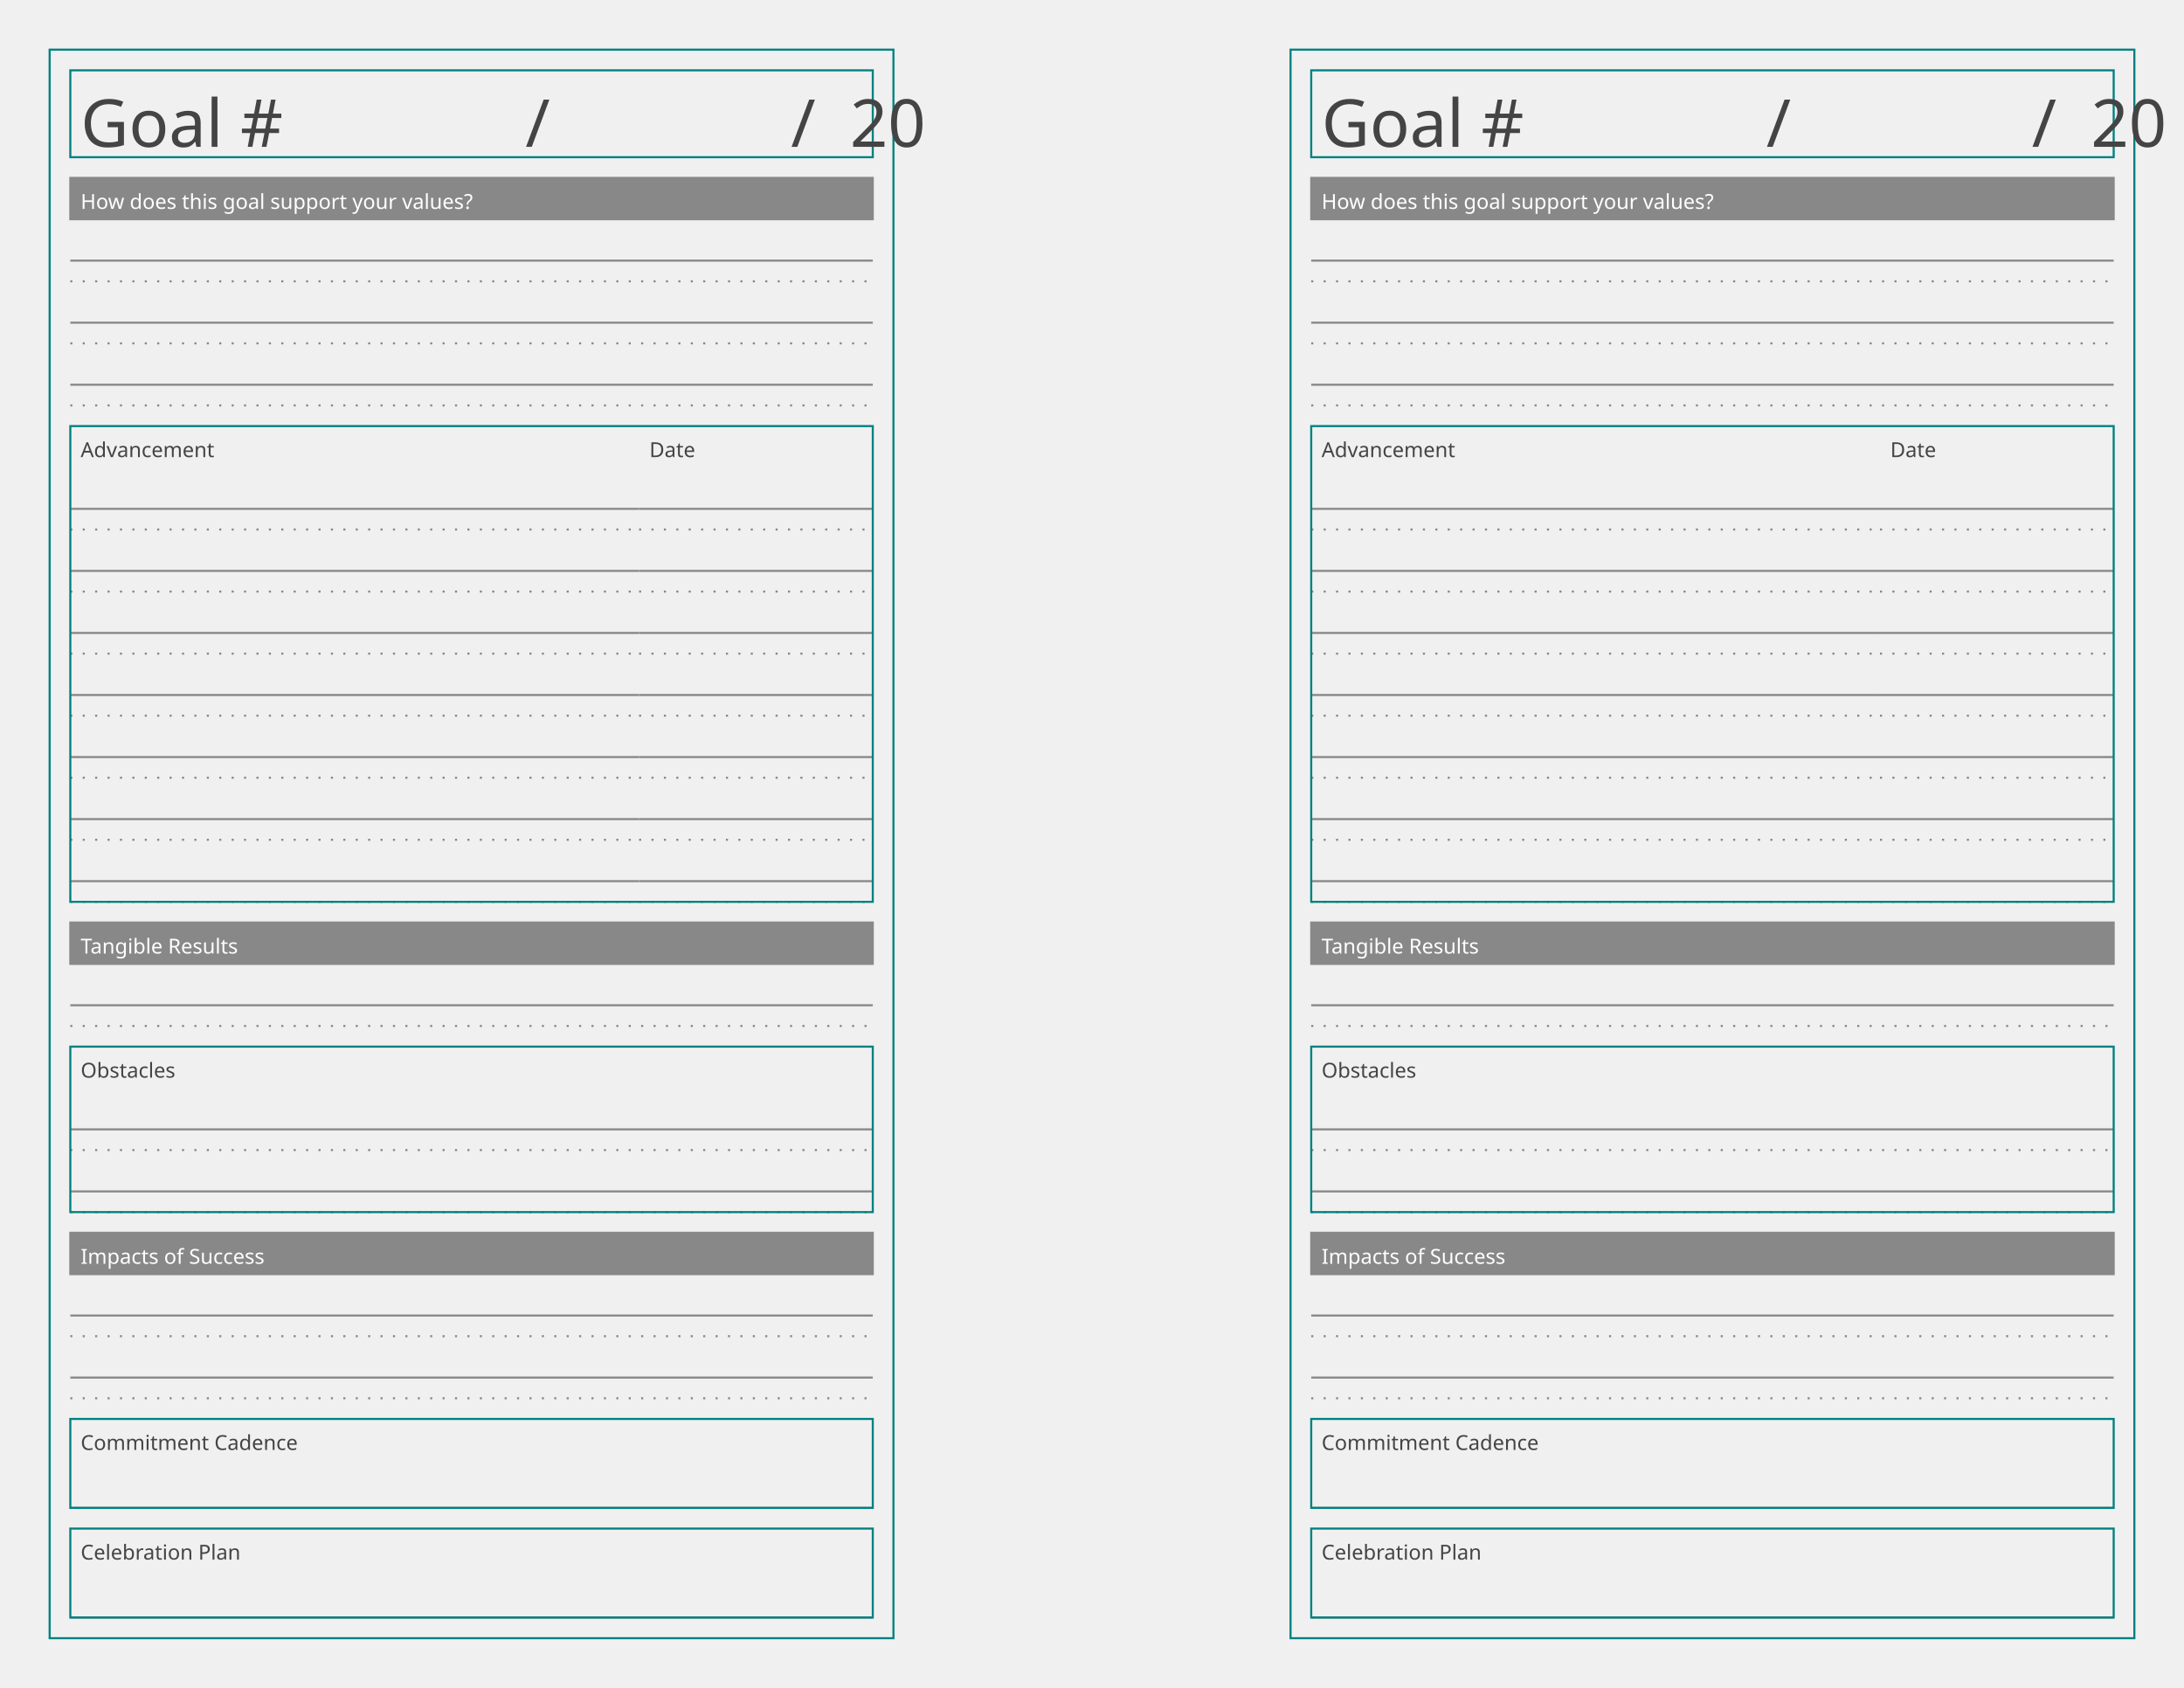
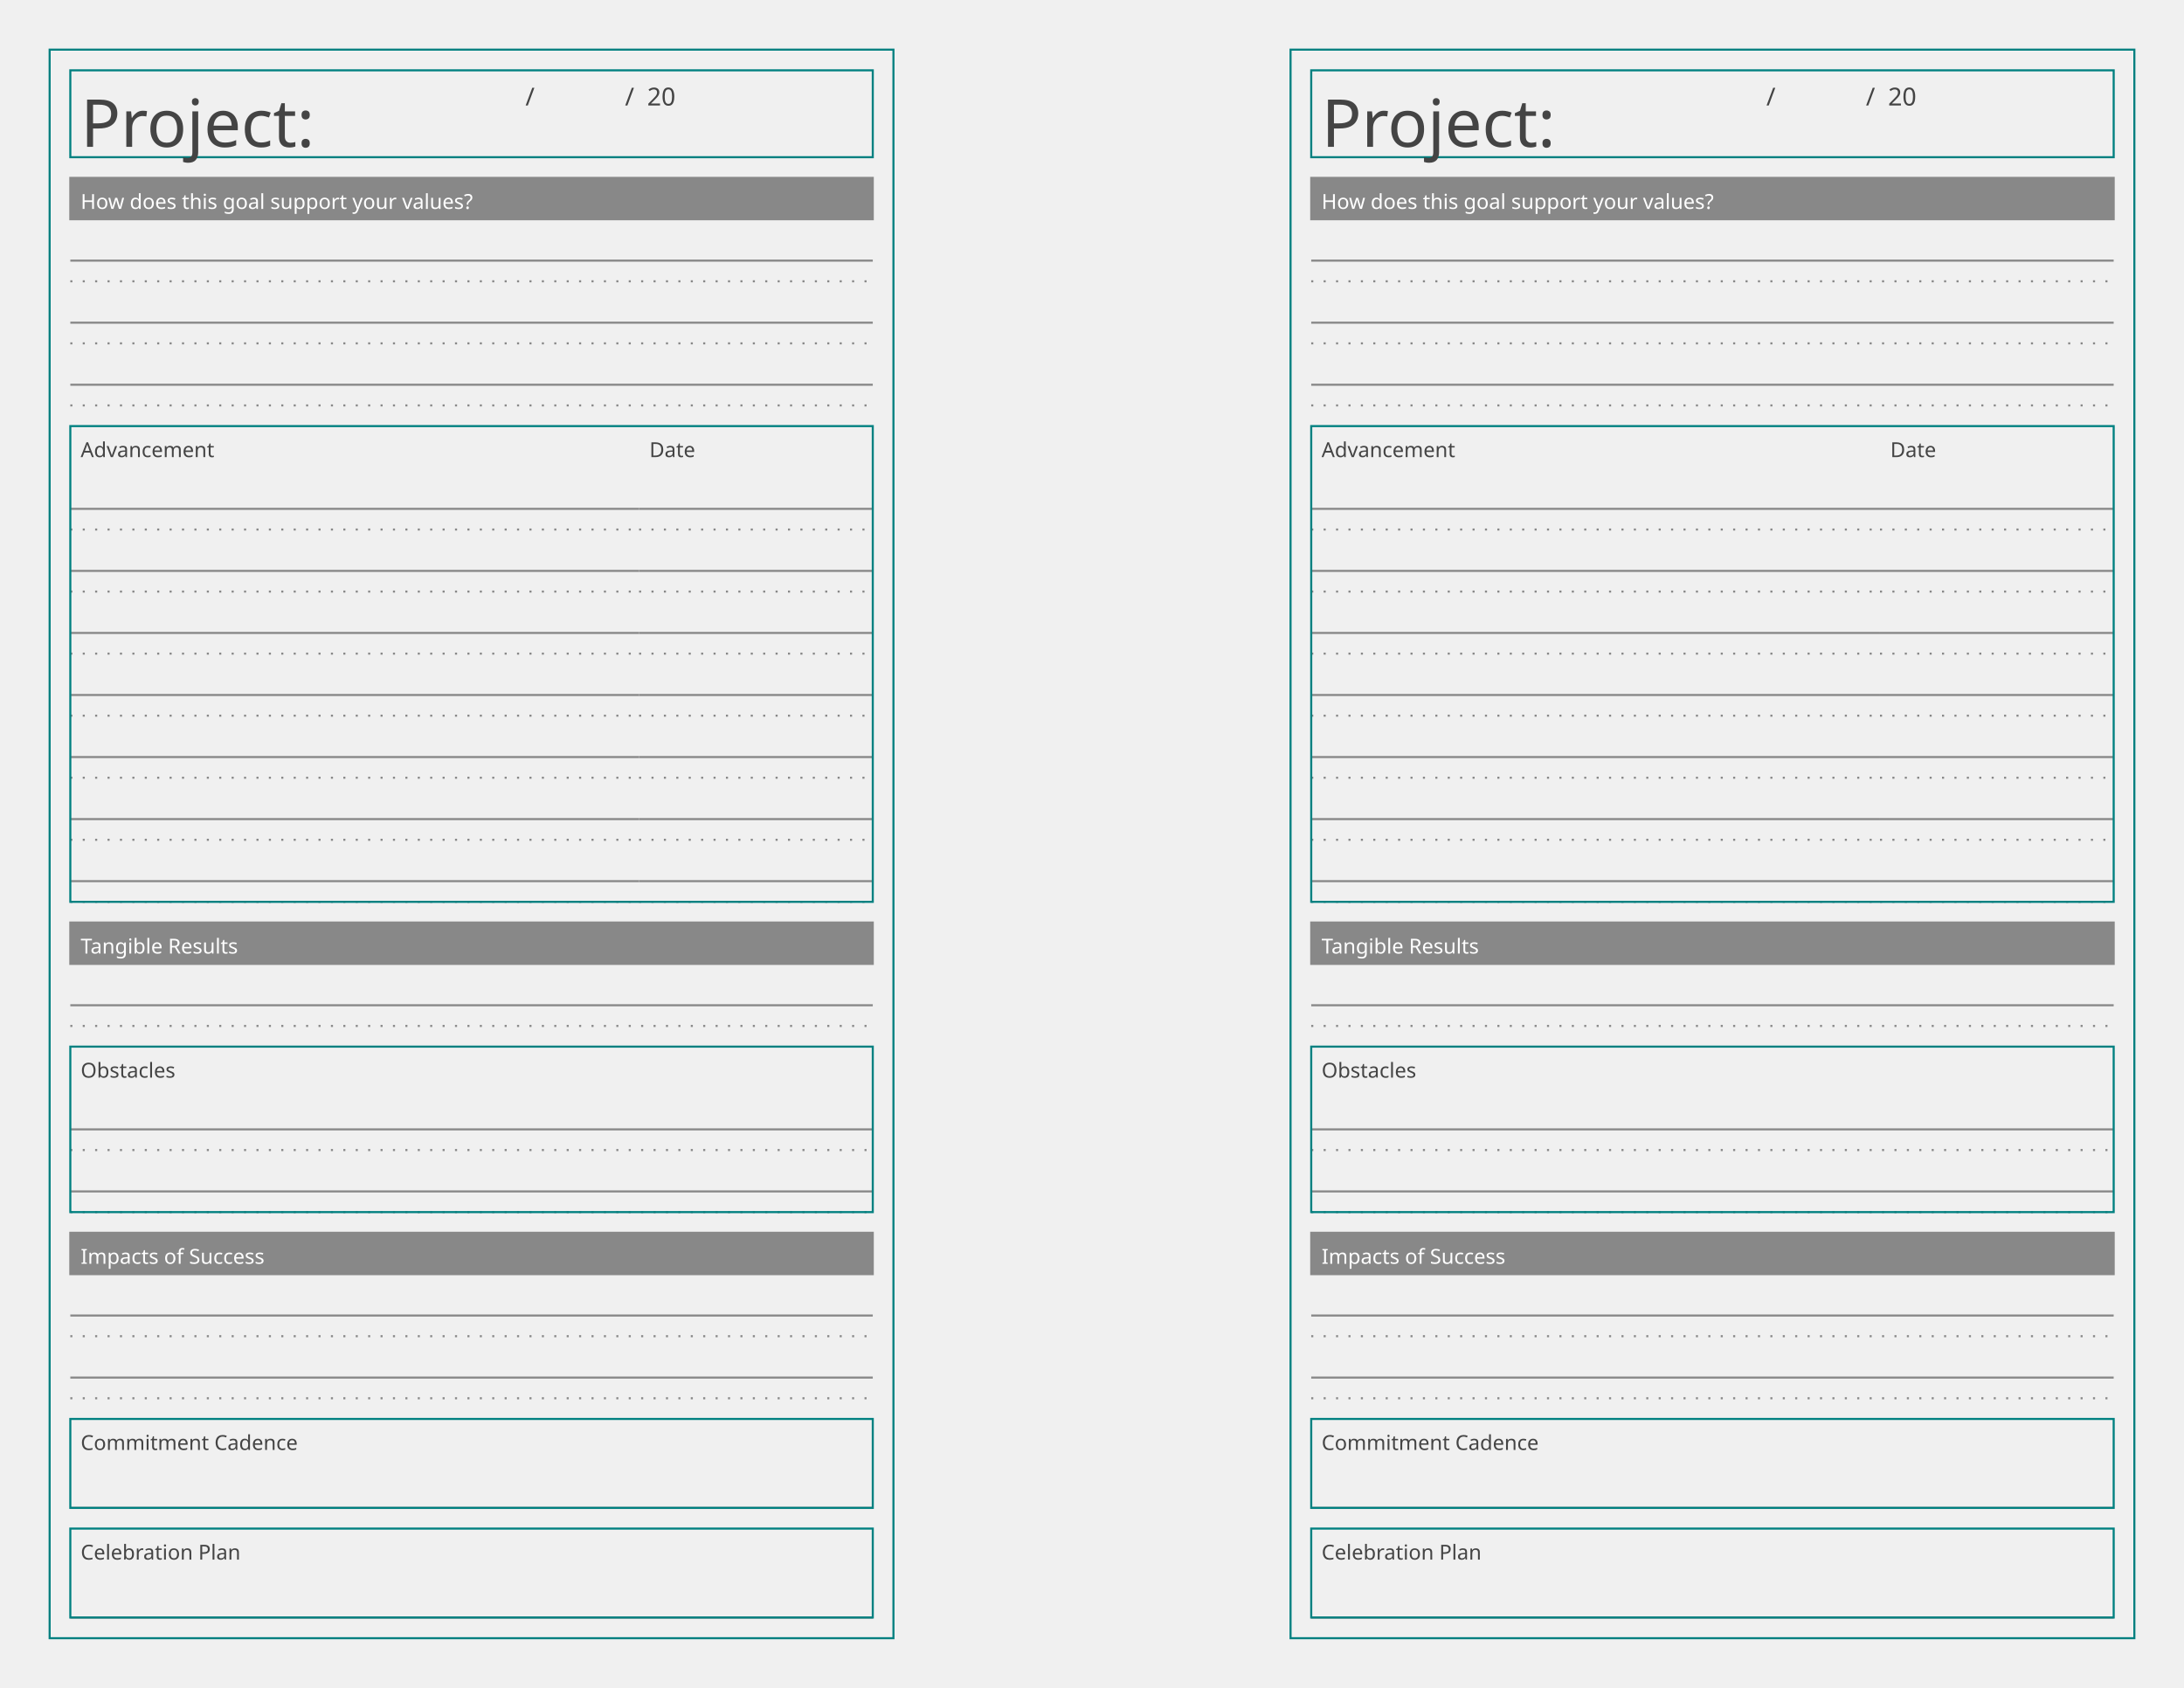
<svg xmlns="http://www.w3.org/2000/svg" baseProfile="tiny" height="8.5in" version="1.2" width="11in">
  <defs />
  <g transform="translate(24.0, 24.0)">
    <rect fill="none" height="768.0" stroke="#008080" width="408.0" x="0" y="0" />
    <g transform="translate(10, 10)">
      <rect fill="none" height="42" stroke="#008080" stroke-width="1" width="388.0" x="0" y="0" />
-       <text alignment-baseline="text-after-edge" fill="#444444" font-family="Trebuchet MS" font-size="32" text-anchor="start" transform="translate(5,37)">Goal #</text>
+       <text alignment-baseline="text-after-edge" fill="#444444" font-family="Trebuchet MS" font-size="32" text-anchor="start" transform="translate(5,37)">Project:</text>
      <g transform="translate(215.04,0)">
-         <text alignment-baseline="text-after-edge" fill="#444444" font-family="Trebuchet MS" font-size="32" text-anchor="start" transform="translate(5,37)">              /              /  20          </text>
+         <text alignment-baseline="text-after-edge" fill="#444444" font-family="Trebuchet MS" font-size="12" text-anchor="start" transform="translate(5,17)">              /              /  20          </text>
      </g>
    </g>
    <g transform="translate(10, 62)">
      <g transform="translate(0,0)">
        <g>
          <g transform="translate(0,0)">
            <rect fill="#888888" height="20" stroke="#888888" stroke-width="1" width="388.0" x="0" y="0" />
            <text alignment-baseline="text-after-edge" fill="#ffffff" font-family="Trebuchet MS" font-size="10" text-anchor="start" transform="translate(5,15)">How does this goal support your values?</text>
          </g>
          <g transform="translate(0,20)">
            <g>
              <line stroke="#888888" stroke-dasharray="1,5" stroke-width="1" transform="translate(0,30.0)" x1="0" x2="388.0" y1="0" y2="0" />
              <line stroke="#888888" stroke-dasharray="1,5" stroke-width="1" transform="translate(0,60.0)" x1="0" x2="388.0" y1="0" y2="0" />
              <line stroke="#888888" stroke-dasharray="1,5" stroke-width="1" transform="translate(0,90.0)" x1="0" x2="388.0" y1="0" y2="0" />
            </g>
            <g>
              <line stroke="#888888" stroke-dasharray="1,0" stroke-width="1" transform="translate(0,20.0)" x1="0" x2="388.0" y1="0" y2="0" />
              <line stroke="#888888" stroke-dasharray="1,0" stroke-width="1" transform="translate(0,50.0)" x1="0" x2="388.0" y1="0" y2="0" />
              <line stroke="#888888" stroke-dasharray="1,0" stroke-width="1" transform="translate(0,80.0)" x1="0" x2="388.0" y1="0" y2="0" />
            </g>
          </g>
        </g>
      </g>
      <g transform="translate(0,120.0)">
        <g>
          <g transform="translate(0,0)">
            <g>
              <g transform="translate(0,0)">
                <text alignment-baseline="text-after-edge" fill="#444444" font-family="Trebuchet MS" font-size="10" text-anchor="start" transform="translate(5,15)">Advancement</text>
              </g>
              <g transform="translate(0,20)">
                <g>
                  <line stroke="#888888" stroke-dasharray="1,5" stroke-width="1" transform="translate(0,30.0)" x1="0" x2="275" y1="0" y2="0" />
                  <line stroke="#888888" stroke-dasharray="1,5" stroke-width="1" transform="translate(0,60.0)" x1="0" x2="275" y1="0" y2="0" />
                  <line stroke="#888888" stroke-dasharray="1,5" stroke-width="1" transform="translate(0,90.0)" x1="0" x2="275" y1="0" y2="0" />
                  <line stroke="#888888" stroke-dasharray="1,5" stroke-width="1" transform="translate(0,120.0)" x1="0" x2="275" y1="0" y2="0" />
                  <line stroke="#888888" stroke-dasharray="1,5" stroke-width="1" transform="translate(0,150.0)" x1="0" x2="275" y1="0" y2="0" />
                  <line stroke="#888888" stroke-dasharray="1,5" stroke-width="1" transform="translate(0,180.0)" x1="0" x2="275" y1="0" y2="0" />
                  <line stroke="#888888" stroke-dasharray="1,5" stroke-width="1" transform="translate(0,210.0)" x1="0" x2="275" y1="0" y2="0" />
                </g>
                <g>
                  <line stroke="#888888" stroke-dasharray="1,0" stroke-width="1" transform="translate(0,20.0)" x1="0" x2="275" y1="0" y2="0" />
                  <line stroke="#888888" stroke-dasharray="1,0" stroke-width="1" transform="translate(0,50.0)" x1="0" x2="275" y1="0" y2="0" />
                  <line stroke="#888888" stroke-dasharray="1,0" stroke-width="1" transform="translate(0,80.0)" x1="0" x2="275" y1="0" y2="0" />
                  <line stroke="#888888" stroke-dasharray="1,0" stroke-width="1" transform="translate(0,110.0)" x1="0" x2="275" y1="0" y2="0" />
                  <line stroke="#888888" stroke-dasharray="1,0" stroke-width="1" transform="translate(0,140.0)" x1="0" x2="275" y1="0" y2="0" />
                  <line stroke="#888888" stroke-dasharray="1,0" stroke-width="1" transform="translate(0,170.0)" x1="0" x2="275" y1="0" y2="0" />
                  <line stroke="#888888" stroke-dasharray="1,0" stroke-width="1" transform="translate(0,200.0)" x1="0" x2="275" y1="0" y2="0" />
                </g>
              </g>
            </g>
          </g>
          <g transform="translate(275,0)">
            <g>
              <g transform="translate(0,0)">
                <text alignment-baseline="text-after-edge" fill="#444444" font-family="Trebuchet MS" font-size="10" text-anchor="start" transform="translate(5,15)">Date</text>
              </g>
              <g transform="translate(0,20)">
                <g>
                  <line stroke="#888888" stroke-dasharray="1,5" stroke-width="1" transform="translate(0,30.0)" x1="0" x2="113.0" y1="0" y2="0" />
                  <line stroke="#888888" stroke-dasharray="1,5" stroke-width="1" transform="translate(0,60.0)" x1="0" x2="113.0" y1="0" y2="0" />
                  <line stroke="#888888" stroke-dasharray="1,5" stroke-width="1" transform="translate(0,90.0)" x1="0" x2="113.0" y1="0" y2="0" />
                  <line stroke="#888888" stroke-dasharray="1,5" stroke-width="1" transform="translate(0,120.0)" x1="0" x2="113.0" y1="0" y2="0" />
                  <line stroke="#888888" stroke-dasharray="1,5" stroke-width="1" transform="translate(0,150.0)" x1="0" x2="113.0" y1="0" y2="0" />
                  <line stroke="#888888" stroke-dasharray="1,5" stroke-width="1" transform="translate(0,180.0)" x1="0" x2="113.0" y1="0" y2="0" />
                  <line stroke="#888888" stroke-dasharray="1,5" stroke-width="1" transform="translate(0,210.0)" x1="0" x2="113.0" y1="0" y2="0" />
                </g>
                <g>
                  <line stroke="#888888" stroke-dasharray="1,0" stroke-width="1" transform="translate(0,20.0)" x1="0" x2="113.0" y1="0" y2="0" />
                  <line stroke="#888888" stroke-dasharray="1,0" stroke-width="1" transform="translate(0,50.0)" x1="0" x2="113.0" y1="0" y2="0" />
                  <line stroke="#888888" stroke-dasharray="1,0" stroke-width="1" transform="translate(0,80.0)" x1="0" x2="113.0" y1="0" y2="0" />
                  <line stroke="#888888" stroke-dasharray="1,0" stroke-width="1" transform="translate(0,110.0)" x1="0" x2="113.0" y1="0" y2="0" />
                  <line stroke="#888888" stroke-dasharray="1,0" stroke-width="1" transform="translate(0,140.0)" x1="0" x2="113.0" y1="0" y2="0" />
                  <line stroke="#888888" stroke-dasharray="1,0" stroke-width="1" transform="translate(0,170.0)" x1="0" x2="113.0" y1="0" y2="0" />
                  <line stroke="#888888" stroke-dasharray="1,0" stroke-width="1" transform="translate(0,200.0)" x1="0" x2="113.0" y1="0" y2="0" />
                </g>
              </g>
            </g>
          </g>
        </g>
        <rect fill="none" height="230" stroke="#008080" stroke-width="1" width="388.0" x="0" y="0" />
      </g>
      <g transform="translate(0,360.0)">
        <g>
          <g transform="translate(0,0)">
            <rect fill="#888888" height="20" stroke="#888888" stroke-width="1" width="388.0" x="0" y="0" />
            <text alignment-baseline="text-after-edge" fill="#ffffff" font-family="Trebuchet MS" font-size="10" text-anchor="start" transform="translate(5,15)">Tangible Results</text>
          </g>
          <g transform="translate(0,20)">
            <g>
              <line stroke="#888888" stroke-dasharray="1,5" stroke-width="1" transform="translate(0,30.0)" x1="0" x2="388.0" y1="0" y2="0" />
            </g>
            <g>
              <line stroke="#888888" stroke-dasharray="1,0" stroke-width="1" transform="translate(0,20.0)" x1="0" x2="388.0" y1="0" y2="0" />
            </g>
          </g>
        </g>
      </g>
      <g transform="translate(0,420.0)">
        <g>
          <g transform="translate(0,0)">
            <text alignment-baseline="text-after-edge" fill="#444444" font-family="Ubuntu Mono" font-size="10" text-anchor="start" transform="translate(5,15)">Obstacles</text>
          </g>
          <g transform="translate(0,20)">
            <g>
              <line stroke="#888888" stroke-dasharray="1,5" stroke-width="1" transform="translate(0,30.0)" x1="0" x2="388.0" y1="0" y2="0" />
              <line stroke="#888888" stroke-dasharray="1,5" stroke-width="1" transform="translate(0,60.0)" x1="0" x2="388.0" y1="0" y2="0" />
            </g>
            <g>
              <line stroke="#888888" stroke-dasharray="1,0" stroke-width="1" transform="translate(0,20.0)" x1="0" x2="388.0" y1="0" y2="0" />
              <line stroke="#888888" stroke-dasharray="1,0" stroke-width="1" transform="translate(0,50.0)" x1="0" x2="388.0" y1="0" y2="0" />
            </g>
          </g>
        </g>
        <rect fill="none" height="80" stroke="#008080" stroke-width="1" width="388.0" x="0" y="0" />
      </g>
      <g transform="translate(0,510.0)">
        <g>
          <g transform="translate(0,0)">
            <rect fill="#888888" height="20" stroke="#888888" stroke-width="1" width="388.0" x="0" y="0" />
            <text alignment-baseline="text-after-edge" fill="#ffffff" font-family="Trebuchet MS" font-size="10" text-anchor="start" transform="translate(5,15)">Impacts of Success</text>
          </g>
          <g transform="translate(0,20)">
            <g>
              <line stroke="#888888" stroke-dasharray="1,5" stroke-width="1" transform="translate(0,30.0)" x1="0" x2="388.0" y1="0" y2="0" />
              <line stroke="#888888" stroke-dasharray="1,5" stroke-width="1" transform="translate(0,60.0)" x1="0" x2="388.0" y1="0" y2="0" />
            </g>
            <g>
              <line stroke="#888888" stroke-dasharray="1,0" stroke-width="1" transform="translate(0,20.0)" x1="0" x2="388.0" y1="0" y2="0" />
              <line stroke="#888888" stroke-dasharray="1,0" stroke-width="1" transform="translate(0,50.0)" x1="0" x2="388.0" y1="0" y2="0" />
            </g>
          </g>
        </g>
      </g>
      <g transform="translate(0,600.0)">
        <g>
          <g transform="translate(0,0)">
            <text alignment-baseline="text-after-edge" fill="#444444" font-family="Ubuntu Mono" font-size="10" text-anchor="start" transform="translate(5,15)">Commitment Cadence</text>
          </g>
          <g transform="translate(0,20)">
            <line stroke="#888888" stroke-dasharray="1,0" stroke-width="1" transform="translate(0,23.0)" x1="0" x2="388.0" y1="0" y2="0" />
          </g>
        </g>
        <rect fill="none" height="43.0" stroke="#008080" stroke-width="1" width="388.0" x="0" y="0" />
      </g>
      <g transform="translate(0,653.0)">
        <g>
          <g transform="translate(0,0)">
            <text alignment-baseline="text-after-edge" fill="#444444" font-family="Ubuntu Mono" font-size="10" text-anchor="start" transform="translate(5,15)">Celebration Plan</text>
          </g>
          <g transform="translate(0,20)">
            <line stroke="#888888" stroke-dasharray="1,0" stroke-width="1" transform="translate(0,23.0)" x1="0" x2="388.0" y1="0" y2="0" />
          </g>
        </g>
        <rect fill="none" height="43.0" stroke="#008080" stroke-width="1" width="388.0" x="0" y="0" />
      </g>
    </g>
  </g>
  <g transform="translate(624.0, 24.0)">
    <rect fill="none" height="768.0" stroke="#008080" width="408.0" x="0" y="0" />
    <g transform="translate(10, 10)">
      <rect fill="none" height="42" stroke="#008080" stroke-width="1" width="388.0" x="0" y="0" />
-       <text alignment-baseline="text-after-edge" fill="#444444" font-family="Trebuchet MS" font-size="32" text-anchor="start" transform="translate(5,37)">Goal #</text>
+       <text alignment-baseline="text-after-edge" fill="#444444" font-family="Trebuchet MS" font-size="32" text-anchor="start" transform="translate(5,37)">Project:</text>
      <g transform="translate(215.04,0)">
-         <text alignment-baseline="text-after-edge" fill="#444444" font-family="Trebuchet MS" font-size="32" text-anchor="start" transform="translate(5,37)">              /              /  20          </text>
+         <text alignment-baseline="text-after-edge" fill="#444444" font-family="Trebuchet MS" font-size="12" text-anchor="start" transform="translate(5,17)">              /              /  20          </text>
      </g>
    </g>
    <g transform="translate(10, 62)">
      <g transform="translate(0,0)">
        <g>
          <g transform="translate(0,0)">
            <rect fill="#888888" height="20" stroke="#888888" stroke-width="1" width="388.0" x="0" y="0" />
            <text alignment-baseline="text-after-edge" fill="#ffffff" font-family="Trebuchet MS" font-size="10" text-anchor="start" transform="translate(5,15)">How does this goal support your values?</text>
          </g>
          <g transform="translate(0,20)">
            <g>
              <line stroke="#888888" stroke-dasharray="1,5" stroke-width="1" transform="translate(0,30.0)" x1="0" x2="388.0" y1="0" y2="0" />
              <line stroke="#888888" stroke-dasharray="1,5" stroke-width="1" transform="translate(0,60.0)" x1="0" x2="388.0" y1="0" y2="0" />
              <line stroke="#888888" stroke-dasharray="1,5" stroke-width="1" transform="translate(0,90.0)" x1="0" x2="388.0" y1="0" y2="0" />
            </g>
            <g>
              <line stroke="#888888" stroke-dasharray="1,0" stroke-width="1" transform="translate(0,20.0)" x1="0" x2="388.0" y1="0" y2="0" />
              <line stroke="#888888" stroke-dasharray="1,0" stroke-width="1" transform="translate(0,50.0)" x1="0" x2="388.0" y1="0" y2="0" />
              <line stroke="#888888" stroke-dasharray="1,0" stroke-width="1" transform="translate(0,80.0)" x1="0" x2="388.0" y1="0" y2="0" />
            </g>
          </g>
        </g>
      </g>
      <g transform="translate(0,120.0)">
        <g>
          <g transform="translate(0,0)">
            <g>
              <g transform="translate(0,0)">
                <text alignment-baseline="text-after-edge" fill="#444444" font-family="Trebuchet MS" font-size="10" text-anchor="start" transform="translate(5,15)">Advancement</text>
              </g>
              <g transform="translate(0,20)">
                <g>
                  <line stroke="#888888" stroke-dasharray="1,5" stroke-width="1" transform="translate(0,30.0)" x1="0" x2="275" y1="0" y2="0" />
                  <line stroke="#888888" stroke-dasharray="1,5" stroke-width="1" transform="translate(0,60.0)" x1="0" x2="275" y1="0" y2="0" />
                  <line stroke="#888888" stroke-dasharray="1,5" stroke-width="1" transform="translate(0,90.0)" x1="0" x2="275" y1="0" y2="0" />
                  <line stroke="#888888" stroke-dasharray="1,5" stroke-width="1" transform="translate(0,120.0)" x1="0" x2="275" y1="0" y2="0" />
                  <line stroke="#888888" stroke-dasharray="1,5" stroke-width="1" transform="translate(0,150.0)" x1="0" x2="275" y1="0" y2="0" />
                  <line stroke="#888888" stroke-dasharray="1,5" stroke-width="1" transform="translate(0,180.0)" x1="0" x2="275" y1="0" y2="0" />
                  <line stroke="#888888" stroke-dasharray="1,5" stroke-width="1" transform="translate(0,210.0)" x1="0" x2="275" y1="0" y2="0" />
                </g>
                <g>
                  <line stroke="#888888" stroke-dasharray="1,0" stroke-width="1" transform="translate(0,20.0)" x1="0" x2="275" y1="0" y2="0" />
                  <line stroke="#888888" stroke-dasharray="1,0" stroke-width="1" transform="translate(0,50.0)" x1="0" x2="275" y1="0" y2="0" />
                  <line stroke="#888888" stroke-dasharray="1,0" stroke-width="1" transform="translate(0,80.0)" x1="0" x2="275" y1="0" y2="0" />
                  <line stroke="#888888" stroke-dasharray="1,0" stroke-width="1" transform="translate(0,110.0)" x1="0" x2="275" y1="0" y2="0" />
                  <line stroke="#888888" stroke-dasharray="1,0" stroke-width="1" transform="translate(0,140.0)" x1="0" x2="275" y1="0" y2="0" />
                  <line stroke="#888888" stroke-dasharray="1,0" stroke-width="1" transform="translate(0,170.0)" x1="0" x2="275" y1="0" y2="0" />
                  <line stroke="#888888" stroke-dasharray="1,0" stroke-width="1" transform="translate(0,200.0)" x1="0" x2="275" y1="0" y2="0" />
                </g>
              </g>
            </g>
          </g>
          <g transform="translate(275,0)">
            <g>
              <g transform="translate(0,0)">
                <text alignment-baseline="text-after-edge" fill="#444444" font-family="Trebuchet MS" font-size="10" text-anchor="start" transform="translate(5,15)">Date</text>
              </g>
              <g transform="translate(0,20)">
                <g>
                  <line stroke="#888888" stroke-dasharray="1,5" stroke-width="1" transform="translate(0,30.0)" x1="0" x2="113.0" y1="0" y2="0" />
                  <line stroke="#888888" stroke-dasharray="1,5" stroke-width="1" transform="translate(0,60.0)" x1="0" x2="113.0" y1="0" y2="0" />
                  <line stroke="#888888" stroke-dasharray="1,5" stroke-width="1" transform="translate(0,90.0)" x1="0" x2="113.0" y1="0" y2="0" />
                  <line stroke="#888888" stroke-dasharray="1,5" stroke-width="1" transform="translate(0,120.0)" x1="0" x2="113.0" y1="0" y2="0" />
                  <line stroke="#888888" stroke-dasharray="1,5" stroke-width="1" transform="translate(0,150.0)" x1="0" x2="113.0" y1="0" y2="0" />
                  <line stroke="#888888" stroke-dasharray="1,5" stroke-width="1" transform="translate(0,180.0)" x1="0" x2="113.0" y1="0" y2="0" />
                  <line stroke="#888888" stroke-dasharray="1,5" stroke-width="1" transform="translate(0,210.0)" x1="0" x2="113.0" y1="0" y2="0" />
                </g>
                <g>
                  <line stroke="#888888" stroke-dasharray="1,0" stroke-width="1" transform="translate(0,20.0)" x1="0" x2="113.0" y1="0" y2="0" />
                  <line stroke="#888888" stroke-dasharray="1,0" stroke-width="1" transform="translate(0,50.0)" x1="0" x2="113.0" y1="0" y2="0" />
                  <line stroke="#888888" stroke-dasharray="1,0" stroke-width="1" transform="translate(0,80.0)" x1="0" x2="113.0" y1="0" y2="0" />
                  <line stroke="#888888" stroke-dasharray="1,0" stroke-width="1" transform="translate(0,110.0)" x1="0" x2="113.0" y1="0" y2="0" />
                  <line stroke="#888888" stroke-dasharray="1,0" stroke-width="1" transform="translate(0,140.0)" x1="0" x2="113.0" y1="0" y2="0" />
                  <line stroke="#888888" stroke-dasharray="1,0" stroke-width="1" transform="translate(0,170.0)" x1="0" x2="113.0" y1="0" y2="0" />
                  <line stroke="#888888" stroke-dasharray="1,0" stroke-width="1" transform="translate(0,200.0)" x1="0" x2="113.0" y1="0" y2="0" />
                </g>
              </g>
            </g>
          </g>
        </g>
        <rect fill="none" height="230" stroke="#008080" stroke-width="1" width="388.0" x="0" y="0" />
      </g>
      <g transform="translate(0,360.0)">
        <g>
          <g transform="translate(0,0)">
            <rect fill="#888888" height="20" stroke="#888888" stroke-width="1" width="388.0" x="0" y="0" />
            <text alignment-baseline="text-after-edge" fill="#ffffff" font-family="Trebuchet MS" font-size="10" text-anchor="start" transform="translate(5,15)">Tangible Results</text>
          </g>
          <g transform="translate(0,20)">
            <g>
              <line stroke="#888888" stroke-dasharray="1,5" stroke-width="1" transform="translate(0,30.0)" x1="0" x2="388.0" y1="0" y2="0" />
            </g>
            <g>
              <line stroke="#888888" stroke-dasharray="1,0" stroke-width="1" transform="translate(0,20.0)" x1="0" x2="388.0" y1="0" y2="0" />
            </g>
          </g>
        </g>
      </g>
      <g transform="translate(0,420.0)">
        <g>
          <g transform="translate(0,0)">
            <text alignment-baseline="text-after-edge" fill="#444444" font-family="Ubuntu Mono" font-size="10" text-anchor="start" transform="translate(5,15)">Obstacles</text>
          </g>
          <g transform="translate(0,20)">
            <g>
              <line stroke="#888888" stroke-dasharray="1,5" stroke-width="1" transform="translate(0,30.0)" x1="0" x2="388.0" y1="0" y2="0" />
              <line stroke="#888888" stroke-dasharray="1,5" stroke-width="1" transform="translate(0,60.0)" x1="0" x2="388.0" y1="0" y2="0" />
            </g>
            <g>
              <line stroke="#888888" stroke-dasharray="1,0" stroke-width="1" transform="translate(0,20.0)" x1="0" x2="388.0" y1="0" y2="0" />
              <line stroke="#888888" stroke-dasharray="1,0" stroke-width="1" transform="translate(0,50.0)" x1="0" x2="388.0" y1="0" y2="0" />
            </g>
          </g>
        </g>
        <rect fill="none" height="80" stroke="#008080" stroke-width="1" width="388.0" x="0" y="0" />
      </g>
      <g transform="translate(0,510.0)">
        <g>
          <g transform="translate(0,0)">
            <rect fill="#888888" height="20" stroke="#888888" stroke-width="1" width="388.0" x="0" y="0" />
            <text alignment-baseline="text-after-edge" fill="#ffffff" font-family="Trebuchet MS" font-size="10" text-anchor="start" transform="translate(5,15)">Impacts of Success</text>
          </g>
          <g transform="translate(0,20)">
            <g>
              <line stroke="#888888" stroke-dasharray="1,5" stroke-width="1" transform="translate(0,30.0)" x1="0" x2="388.0" y1="0" y2="0" />
              <line stroke="#888888" stroke-dasharray="1,5" stroke-width="1" transform="translate(0,60.0)" x1="0" x2="388.0" y1="0" y2="0" />
            </g>
            <g>
              <line stroke="#888888" stroke-dasharray="1,0" stroke-width="1" transform="translate(0,20.0)" x1="0" x2="388.0" y1="0" y2="0" />
              <line stroke="#888888" stroke-dasharray="1,0" stroke-width="1" transform="translate(0,50.0)" x1="0" x2="388.0" y1="0" y2="0" />
            </g>
          </g>
        </g>
      </g>
      <g transform="translate(0,600.0)">
        <g>
          <g transform="translate(0,0)">
            <text alignment-baseline="text-after-edge" fill="#444444" font-family="Ubuntu Mono" font-size="10" text-anchor="start" transform="translate(5,15)">Commitment Cadence</text>
          </g>
          <g transform="translate(0,20)">
            <line stroke="#888888" stroke-dasharray="1,0" stroke-width="1" transform="translate(0,23.0)" x1="0" x2="388.0" y1="0" y2="0" />
          </g>
        </g>
        <rect fill="none" height="43.0" stroke="#008080" stroke-width="1" width="388.0" x="0" y="0" />
      </g>
      <g transform="translate(0,653.0)">
        <g>
          <g transform="translate(0,0)">
            <text alignment-baseline="text-after-edge" fill="#444444" font-family="Ubuntu Mono" font-size="10" text-anchor="start" transform="translate(5,15)">Celebration Plan</text>
          </g>
          <g transform="translate(0,20)">
            <line stroke="#888888" stroke-dasharray="1,0" stroke-width="1" transform="translate(0,23.0)" x1="0" x2="388.0" y1="0" y2="0" />
          </g>
        </g>
        <rect fill="none" height="43.0" stroke="#008080" stroke-width="1" width="388.0" x="0" y="0" />
      </g>
    </g>
  </g>
</svg>
